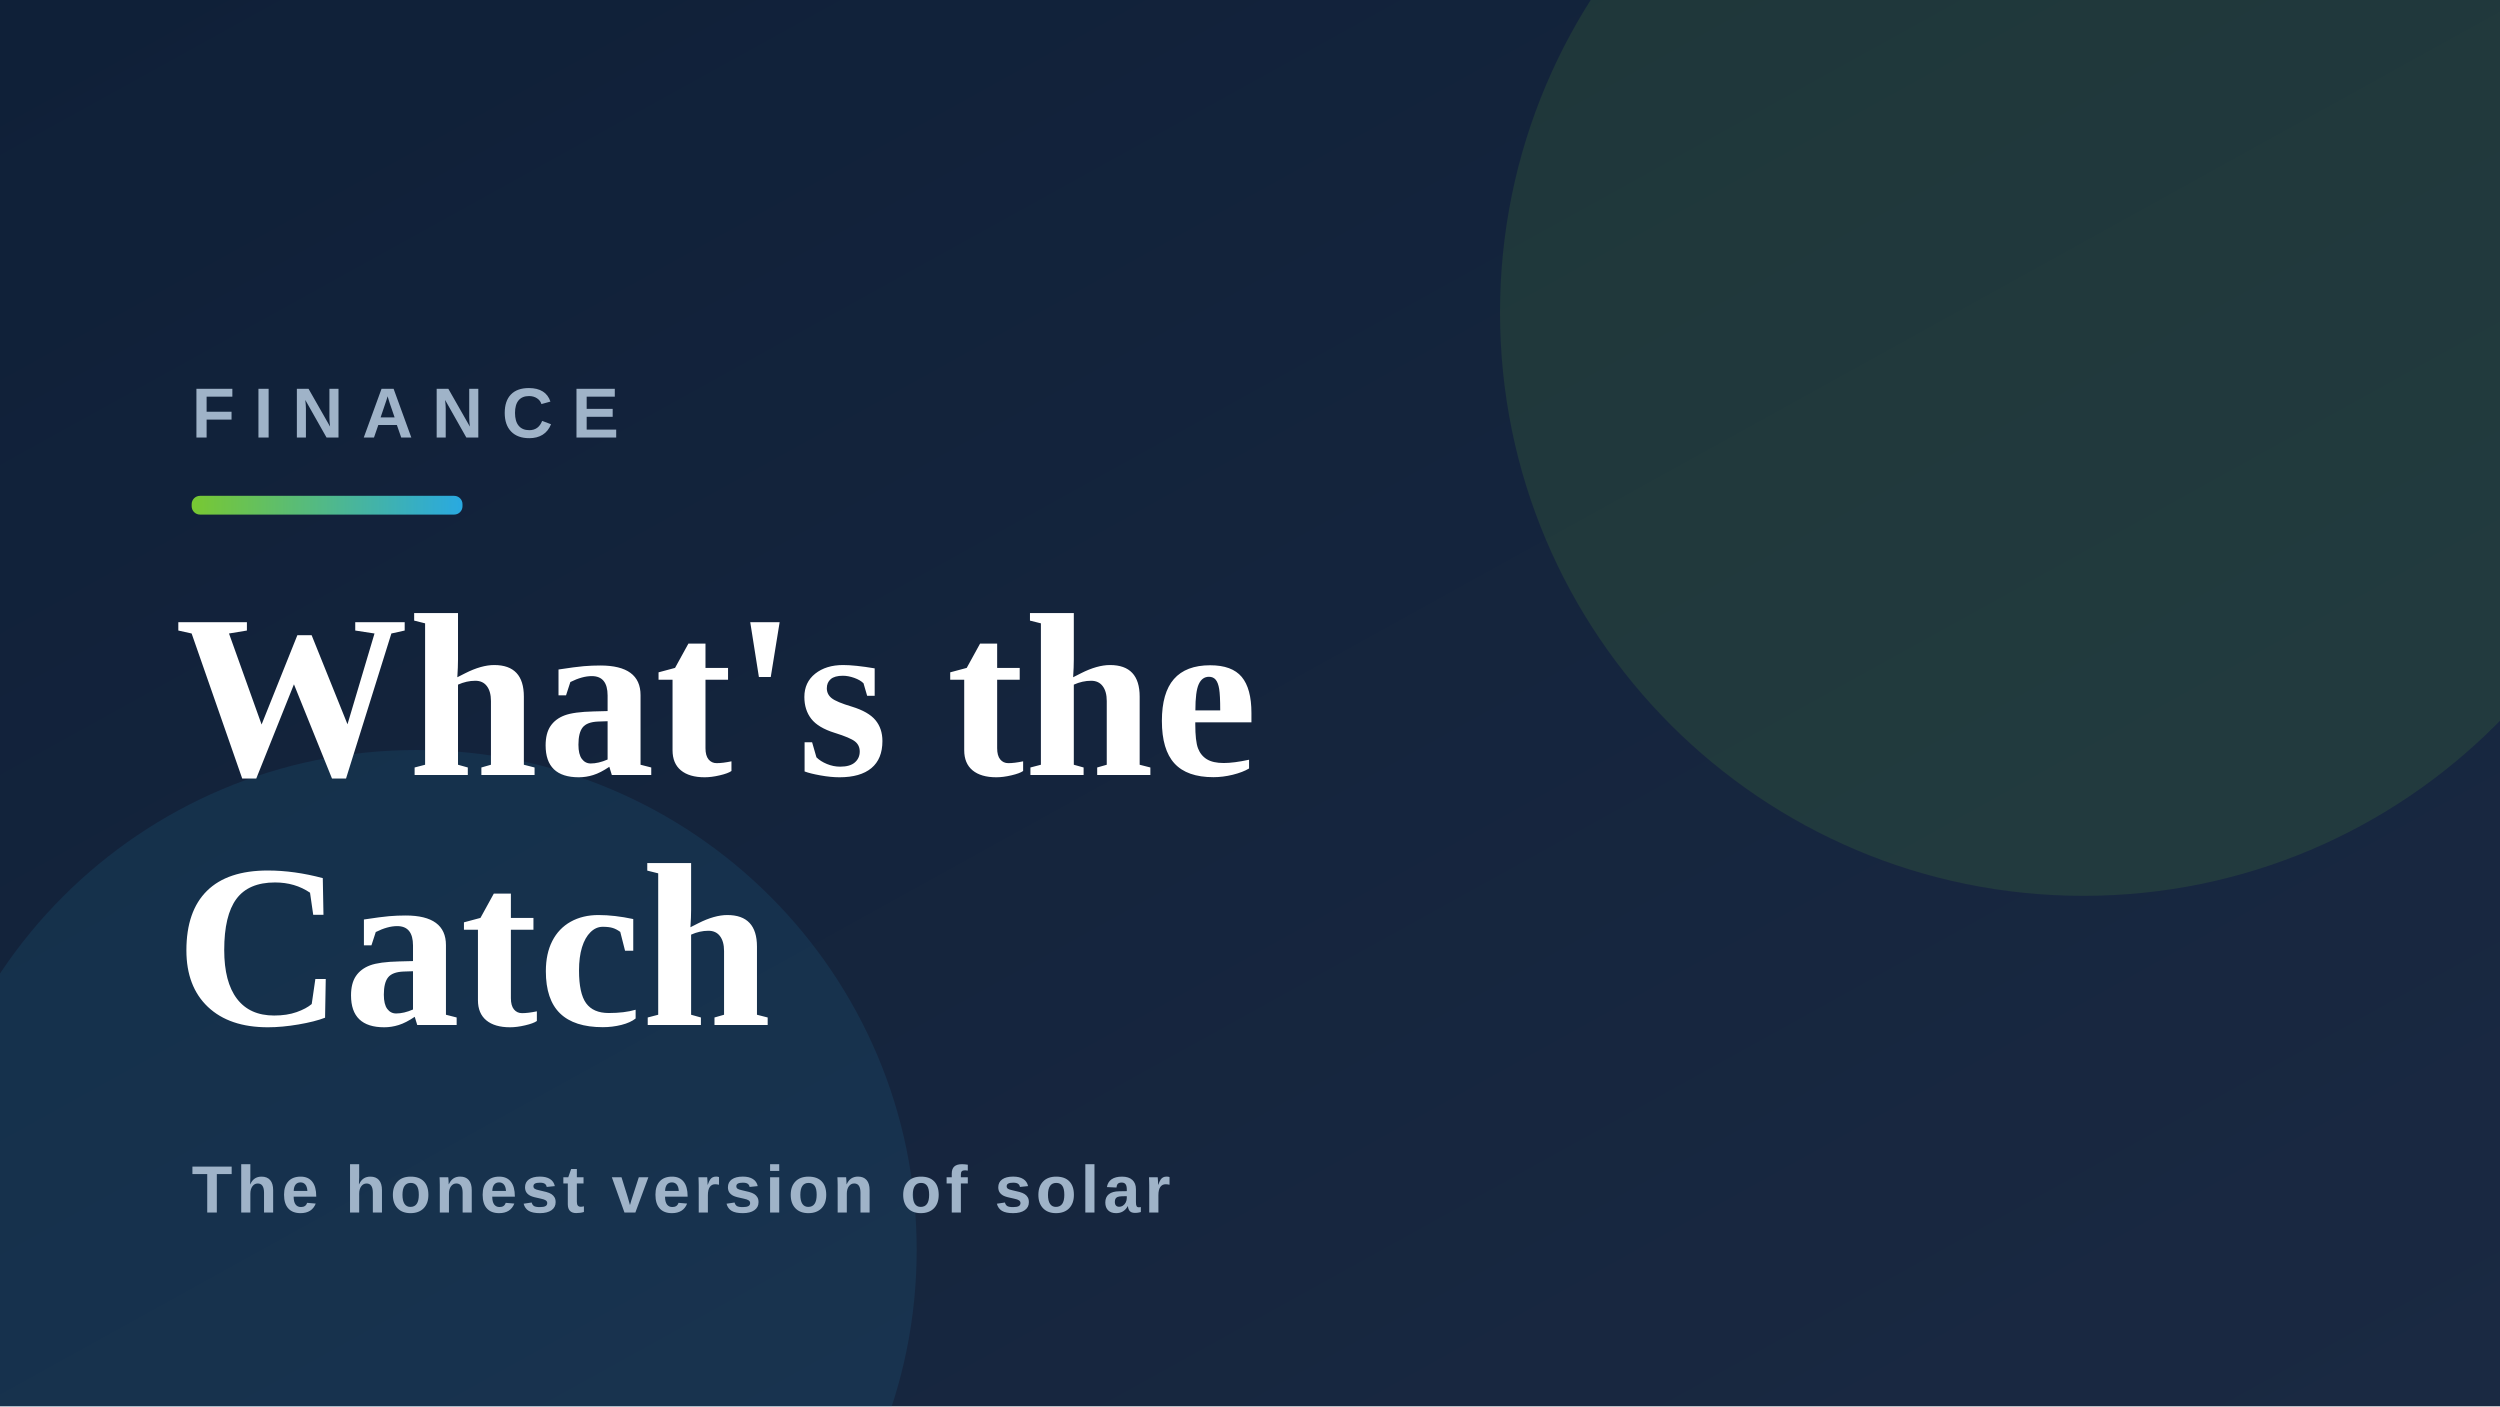
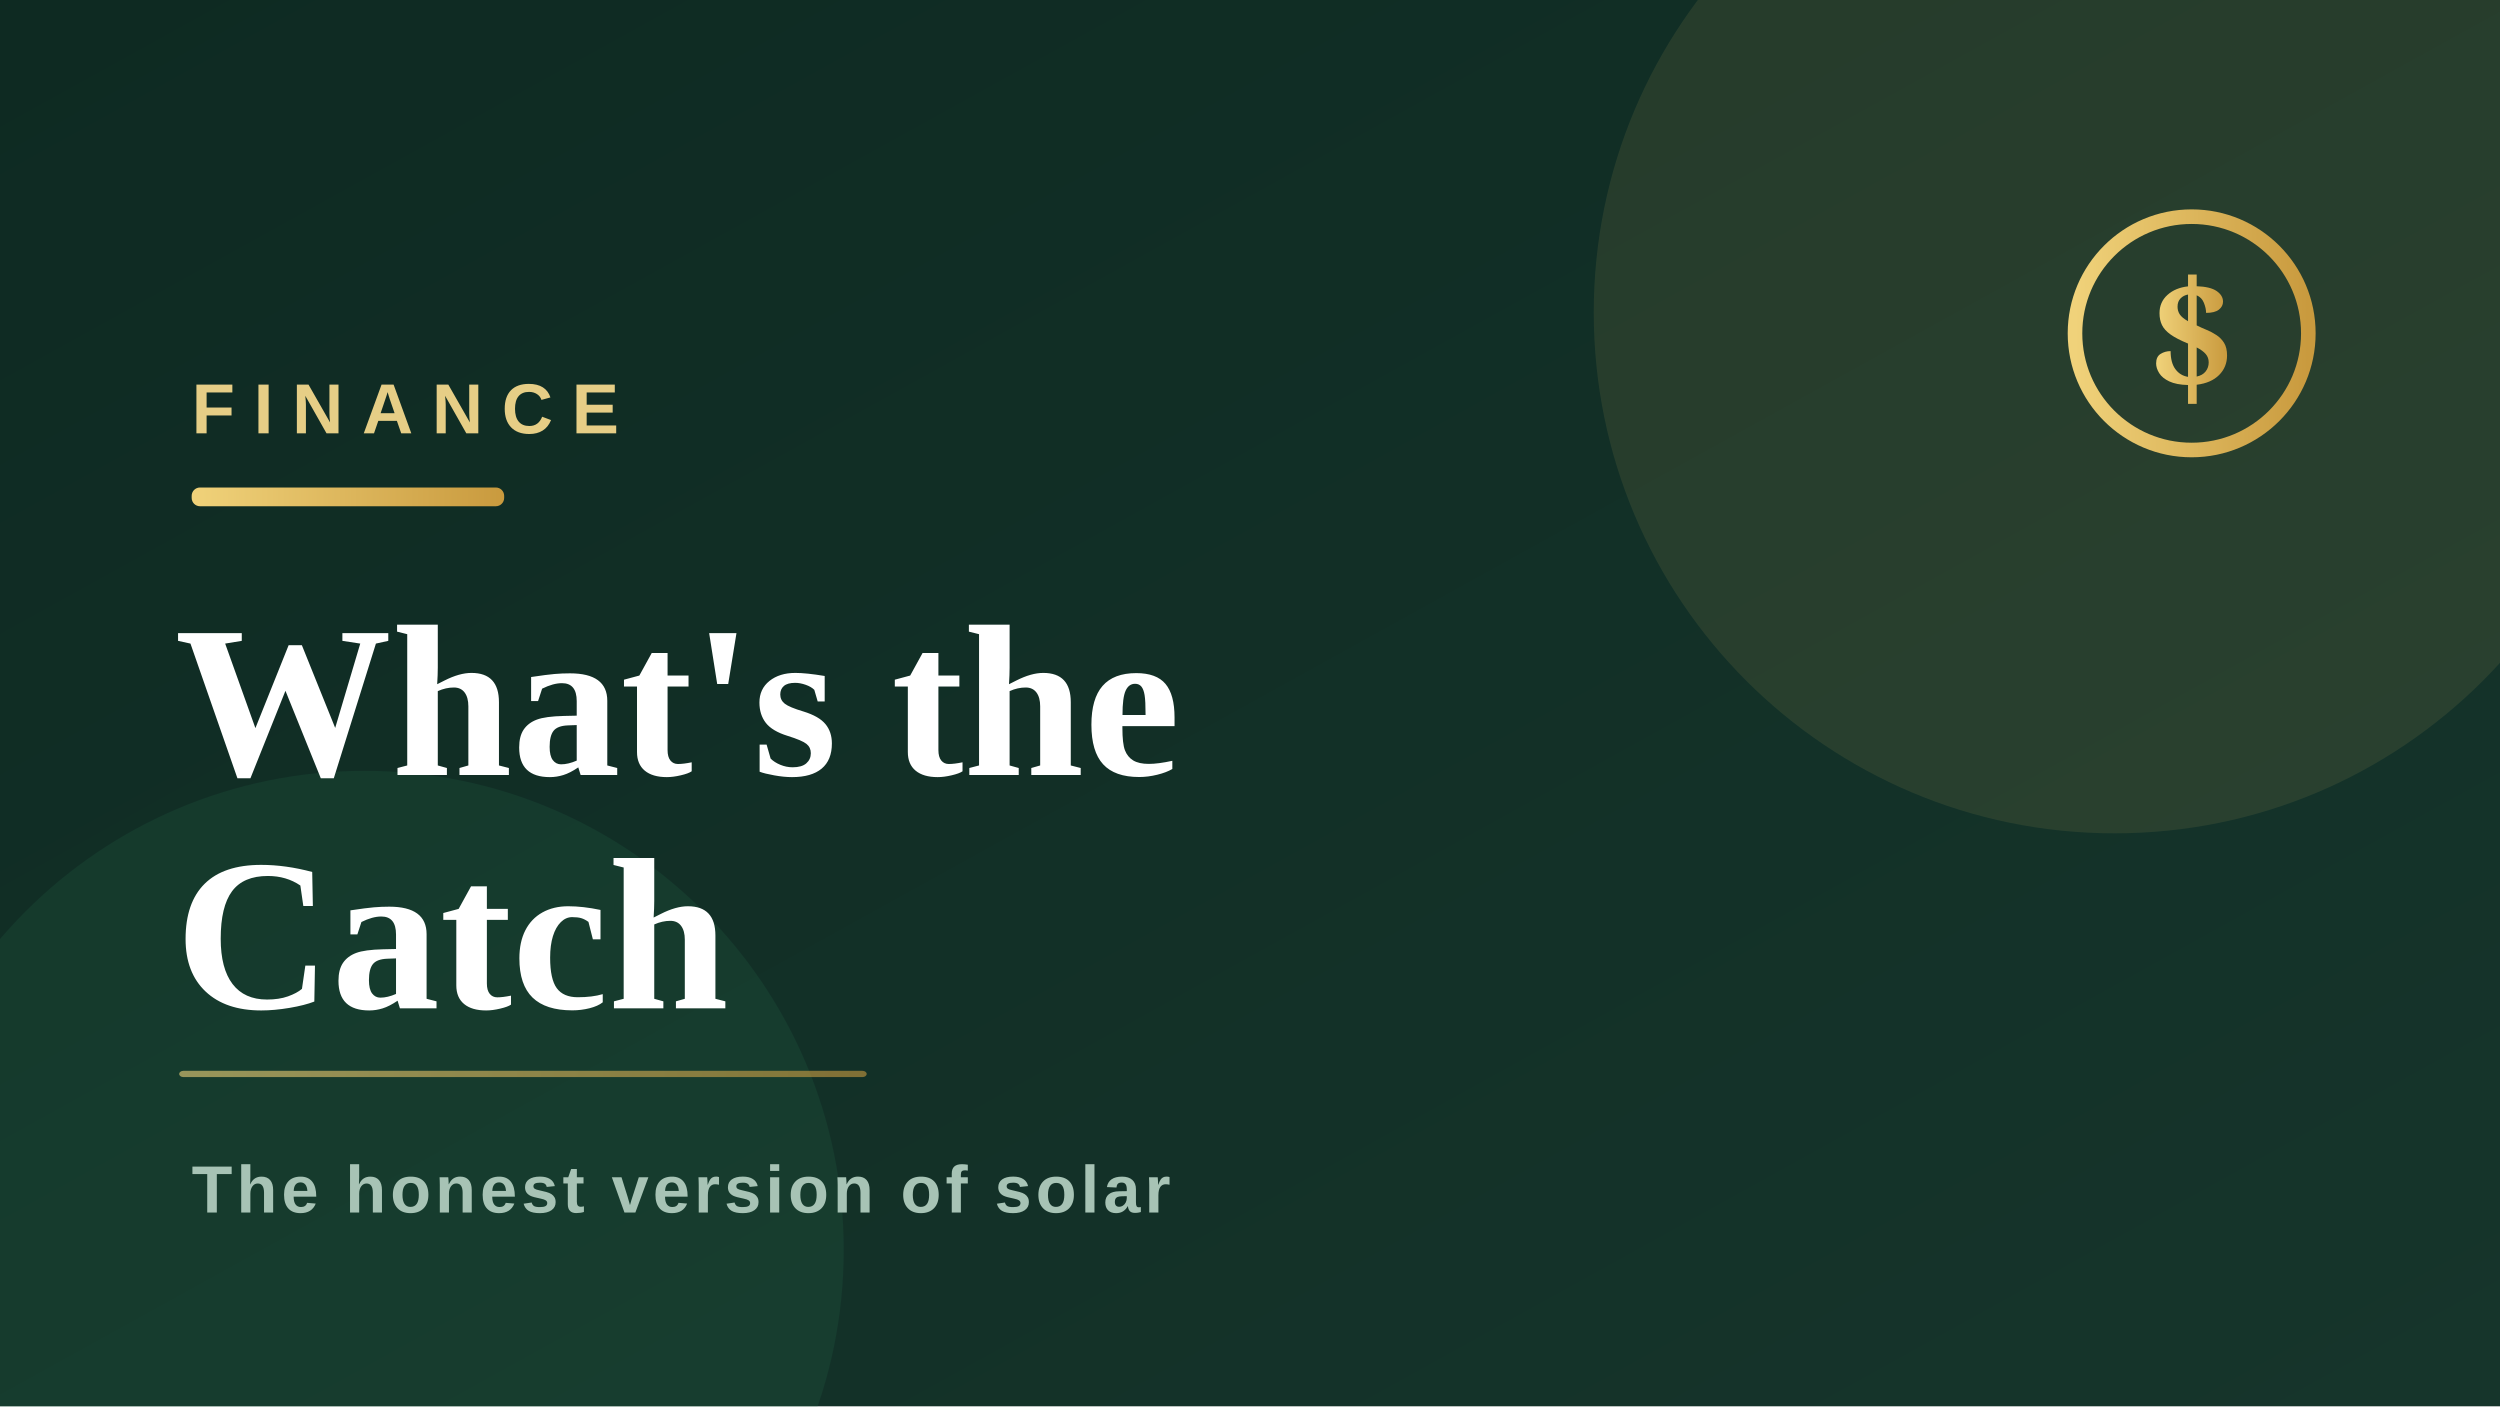
<svg xmlns="http://www.w3.org/2000/svg" viewBox="0 0 1200 675" width="1200" height="675">
  <defs>
    <linearGradient id="bg" x1="0" y1="0" x2="1" y2="1">
-       <stop offset="0" stop-color="#0F2038" />
-       <stop offset="1" stop-color="#1A2942" />
+       <stop offset="0" stop-color="#0E2A22" />
+       <stop offset="1" stop-color="#16352B" />
    </linearGradient>
    <linearGradient id="acc" x1="0" y1="0" x2="1" y2="0">
-       <stop offset="0" stop-color="#78C832" />
-       <stop offset="1" stop-color="#29A9E1" />
+       <stop offset="0" stop-color="#F0D27A" />
+       <stop offset="1" stop-color="#C99A3E" />
    </linearGradient>
  </defs>
  <rect width="1200" height="675" fill="url(#bg)" />
-   <circle cx="1000" cy="150" r="280" fill="#78C832" opacity="0.12" />
-   <circle cx="200" cy="600" r="240" fill="#29A9E1" opacity="0.10" />
-   <text x="92" y="210" fill="#9FB3C8" font-family="'Helvetica Neue',Arial,sans-serif" font-size="34" font-weight="700" letter-spacing="9">FINANCE</text>
-   <rect x="92" y="238" width="130" height="9" rx="4" fill="url(#acc)" />
-   <text x="84" y="372" fill="#FFFFFF" font-family="Georgia,'Times New Roman',serif" font-size="112" font-weight="700">What's the</text>
-   <text x="84" y="492" fill="#FFFFFF" font-family="Georgia,'Times New Roman',serif" font-size="112" font-weight="700">Catch</text>
-   <text x="92" y="582" fill="#9FB3C8" font-family="'Helvetica Neue',Arial,sans-serif" font-size="32" font-weight="600" letter-spacing="2">The honest version of solar</text>
+   <circle cx="1015" cy="150" r="250" fill="#E8C66B" opacity="0.10" />
+   <circle cx="175" cy="600" r="230" fill="#2C8A5E" opacity="0.13" />
+   <g transform="translate(992,100)">
+     <circle cx="60" cy="60" r="56" fill="none" stroke="url(#acc)" stroke-width="7" />
+     <text x="60" y="88" text-anchor="middle" font-family="Georgia,serif" font-size="74" font-weight="700" fill="url(#acc)">$</text>
+   </g>
+   <text x="92" y="208" fill="#E6CE86" font-family="'Helvetica Neue',Arial,sans-serif" font-size="34" font-weight="700" letter-spacing="9">FINANCE</text>
+   <rect x="92" y="234" width="150" height="9" rx="4" fill="url(#acc)" />
+   <text x="84" y="372" fill="#FFFFFF" font-family="Georgia,'Times New Roman',serif" font-size="104" font-weight="700">What's the</text>
+   <text x="84" y="484" fill="#FFFFFF" font-family="Georgia,'Times New Roman',serif" font-size="104" font-weight="700">Catch</text>
+   <rect x="86" y="514" width="330" height="3" rx="2" fill="url(#acc)" opacity="0.6" />
+   <text x="92" y="582" fill="#A7C3B5" font-family="'Helvetica Neue',Arial,sans-serif" font-size="32" font-weight="600" letter-spacing="2">The honest version of solar</text>
</svg>
